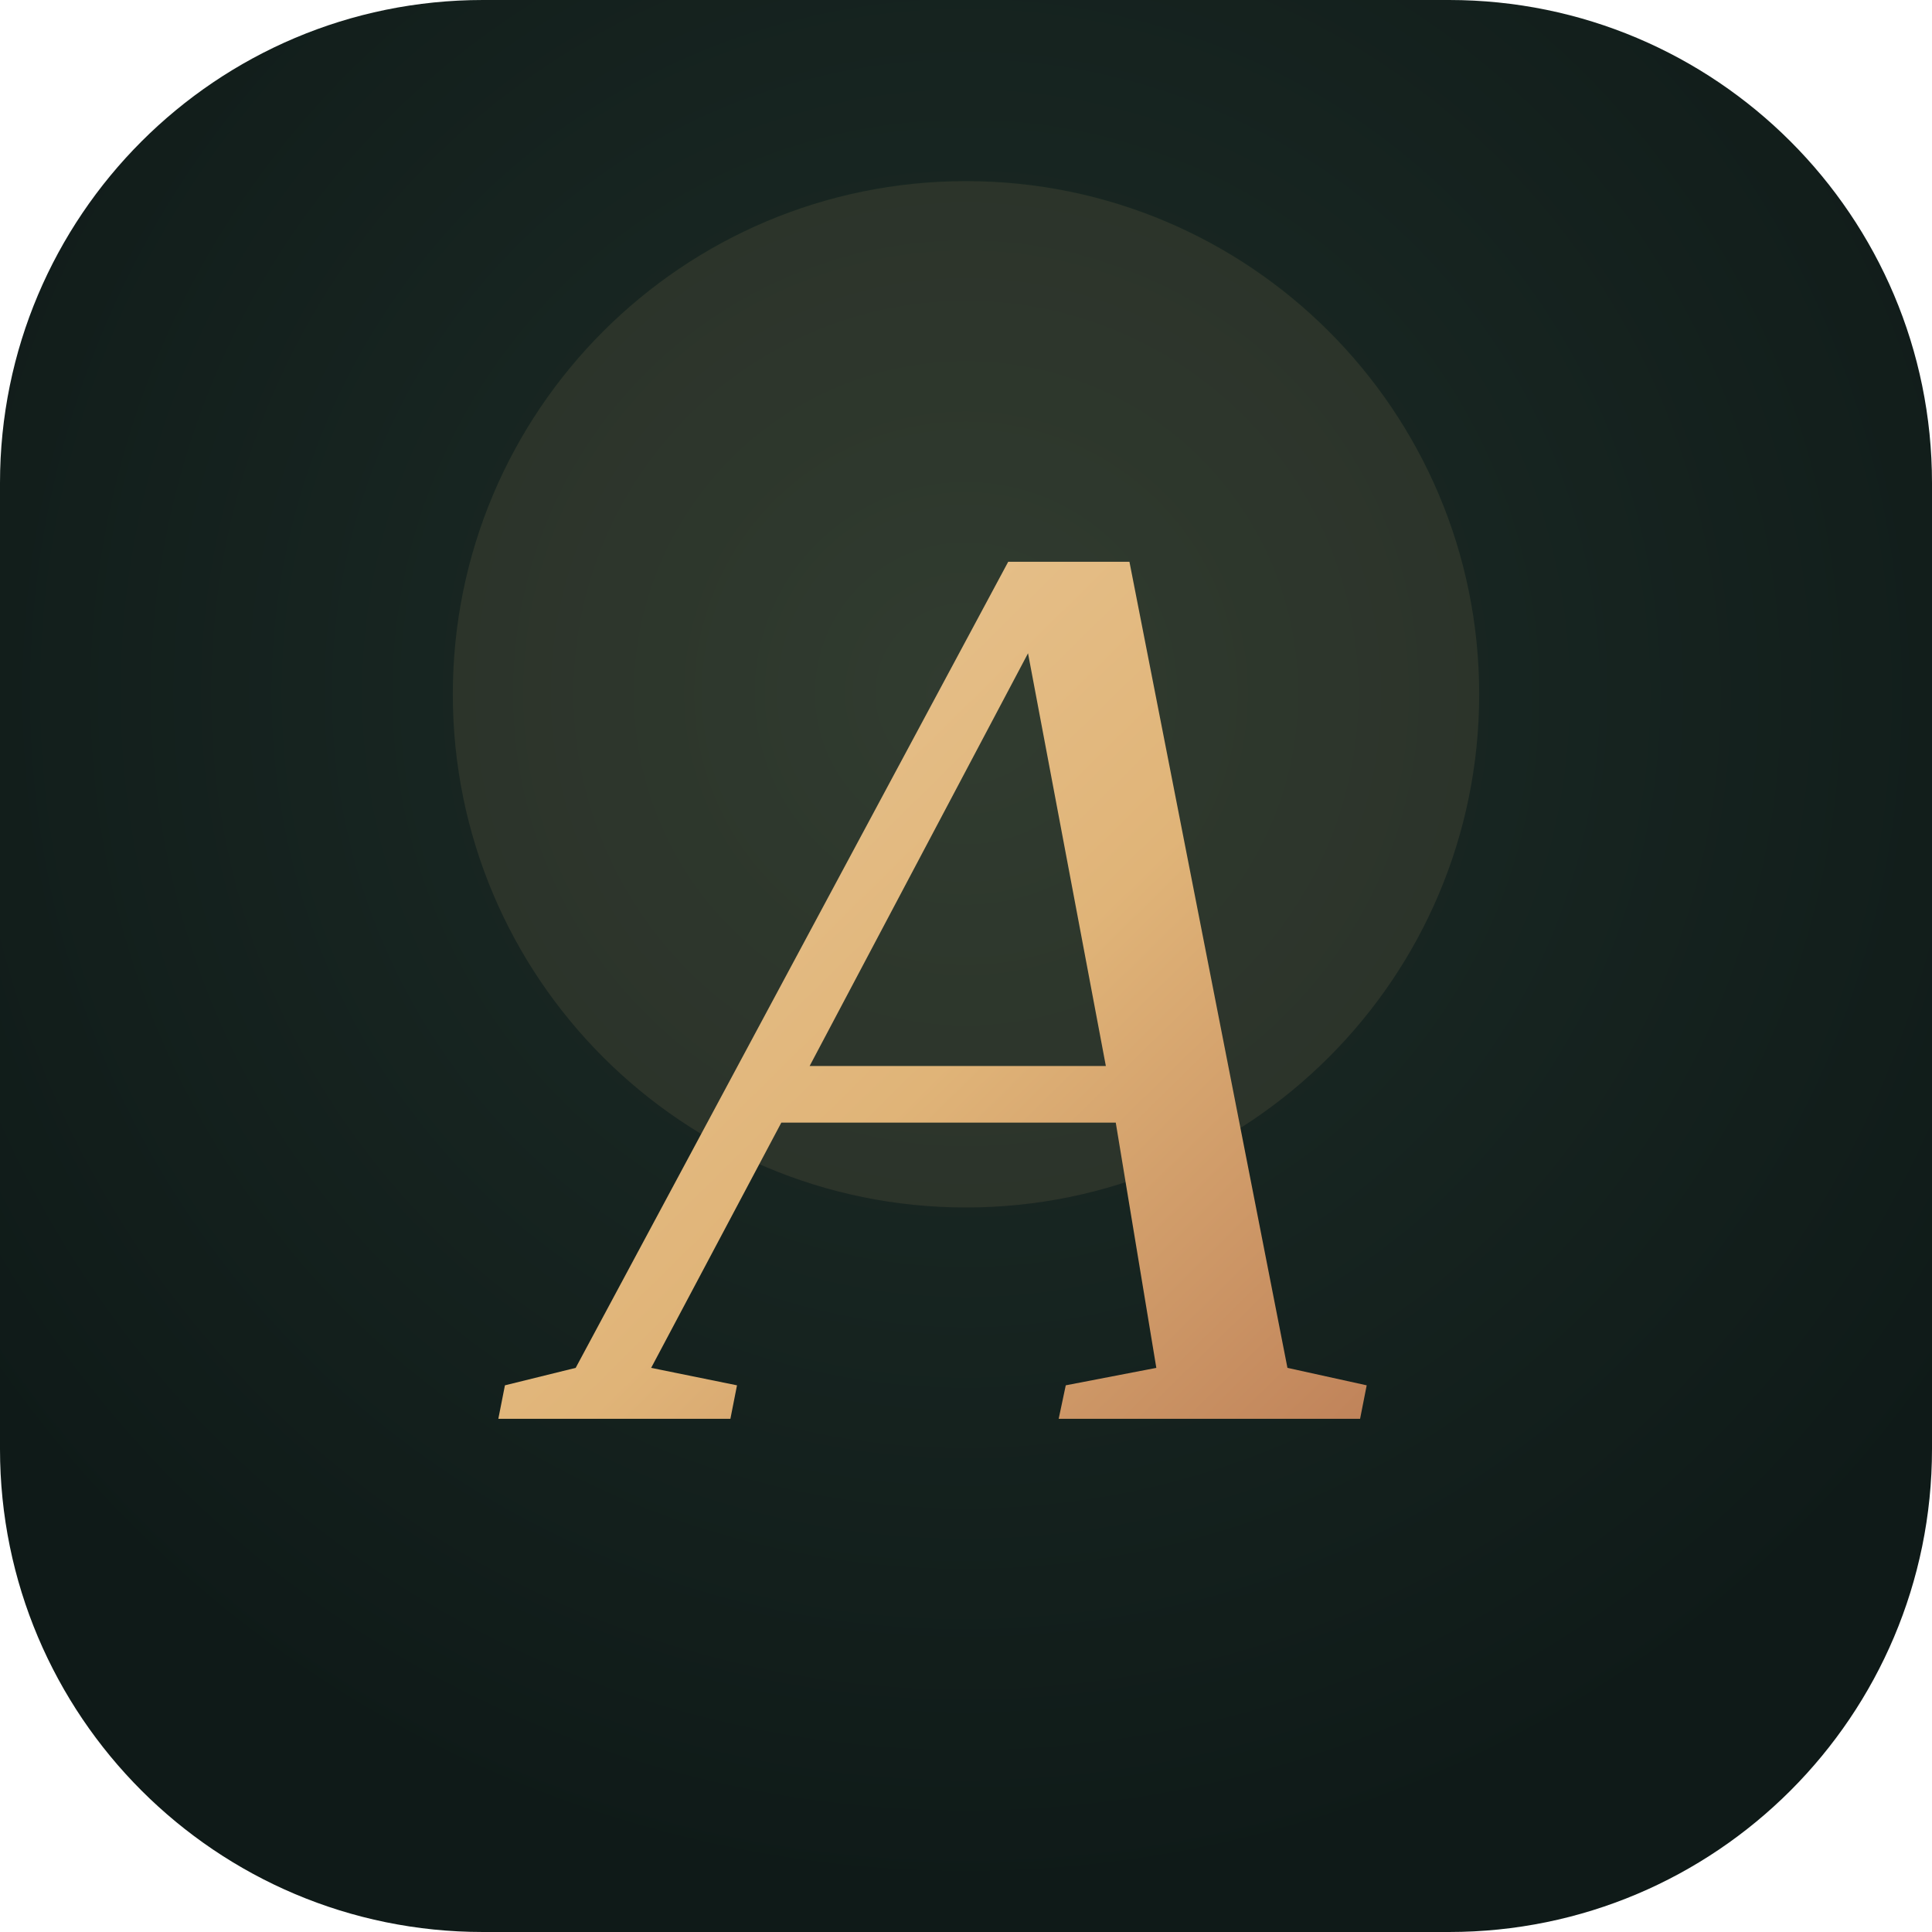
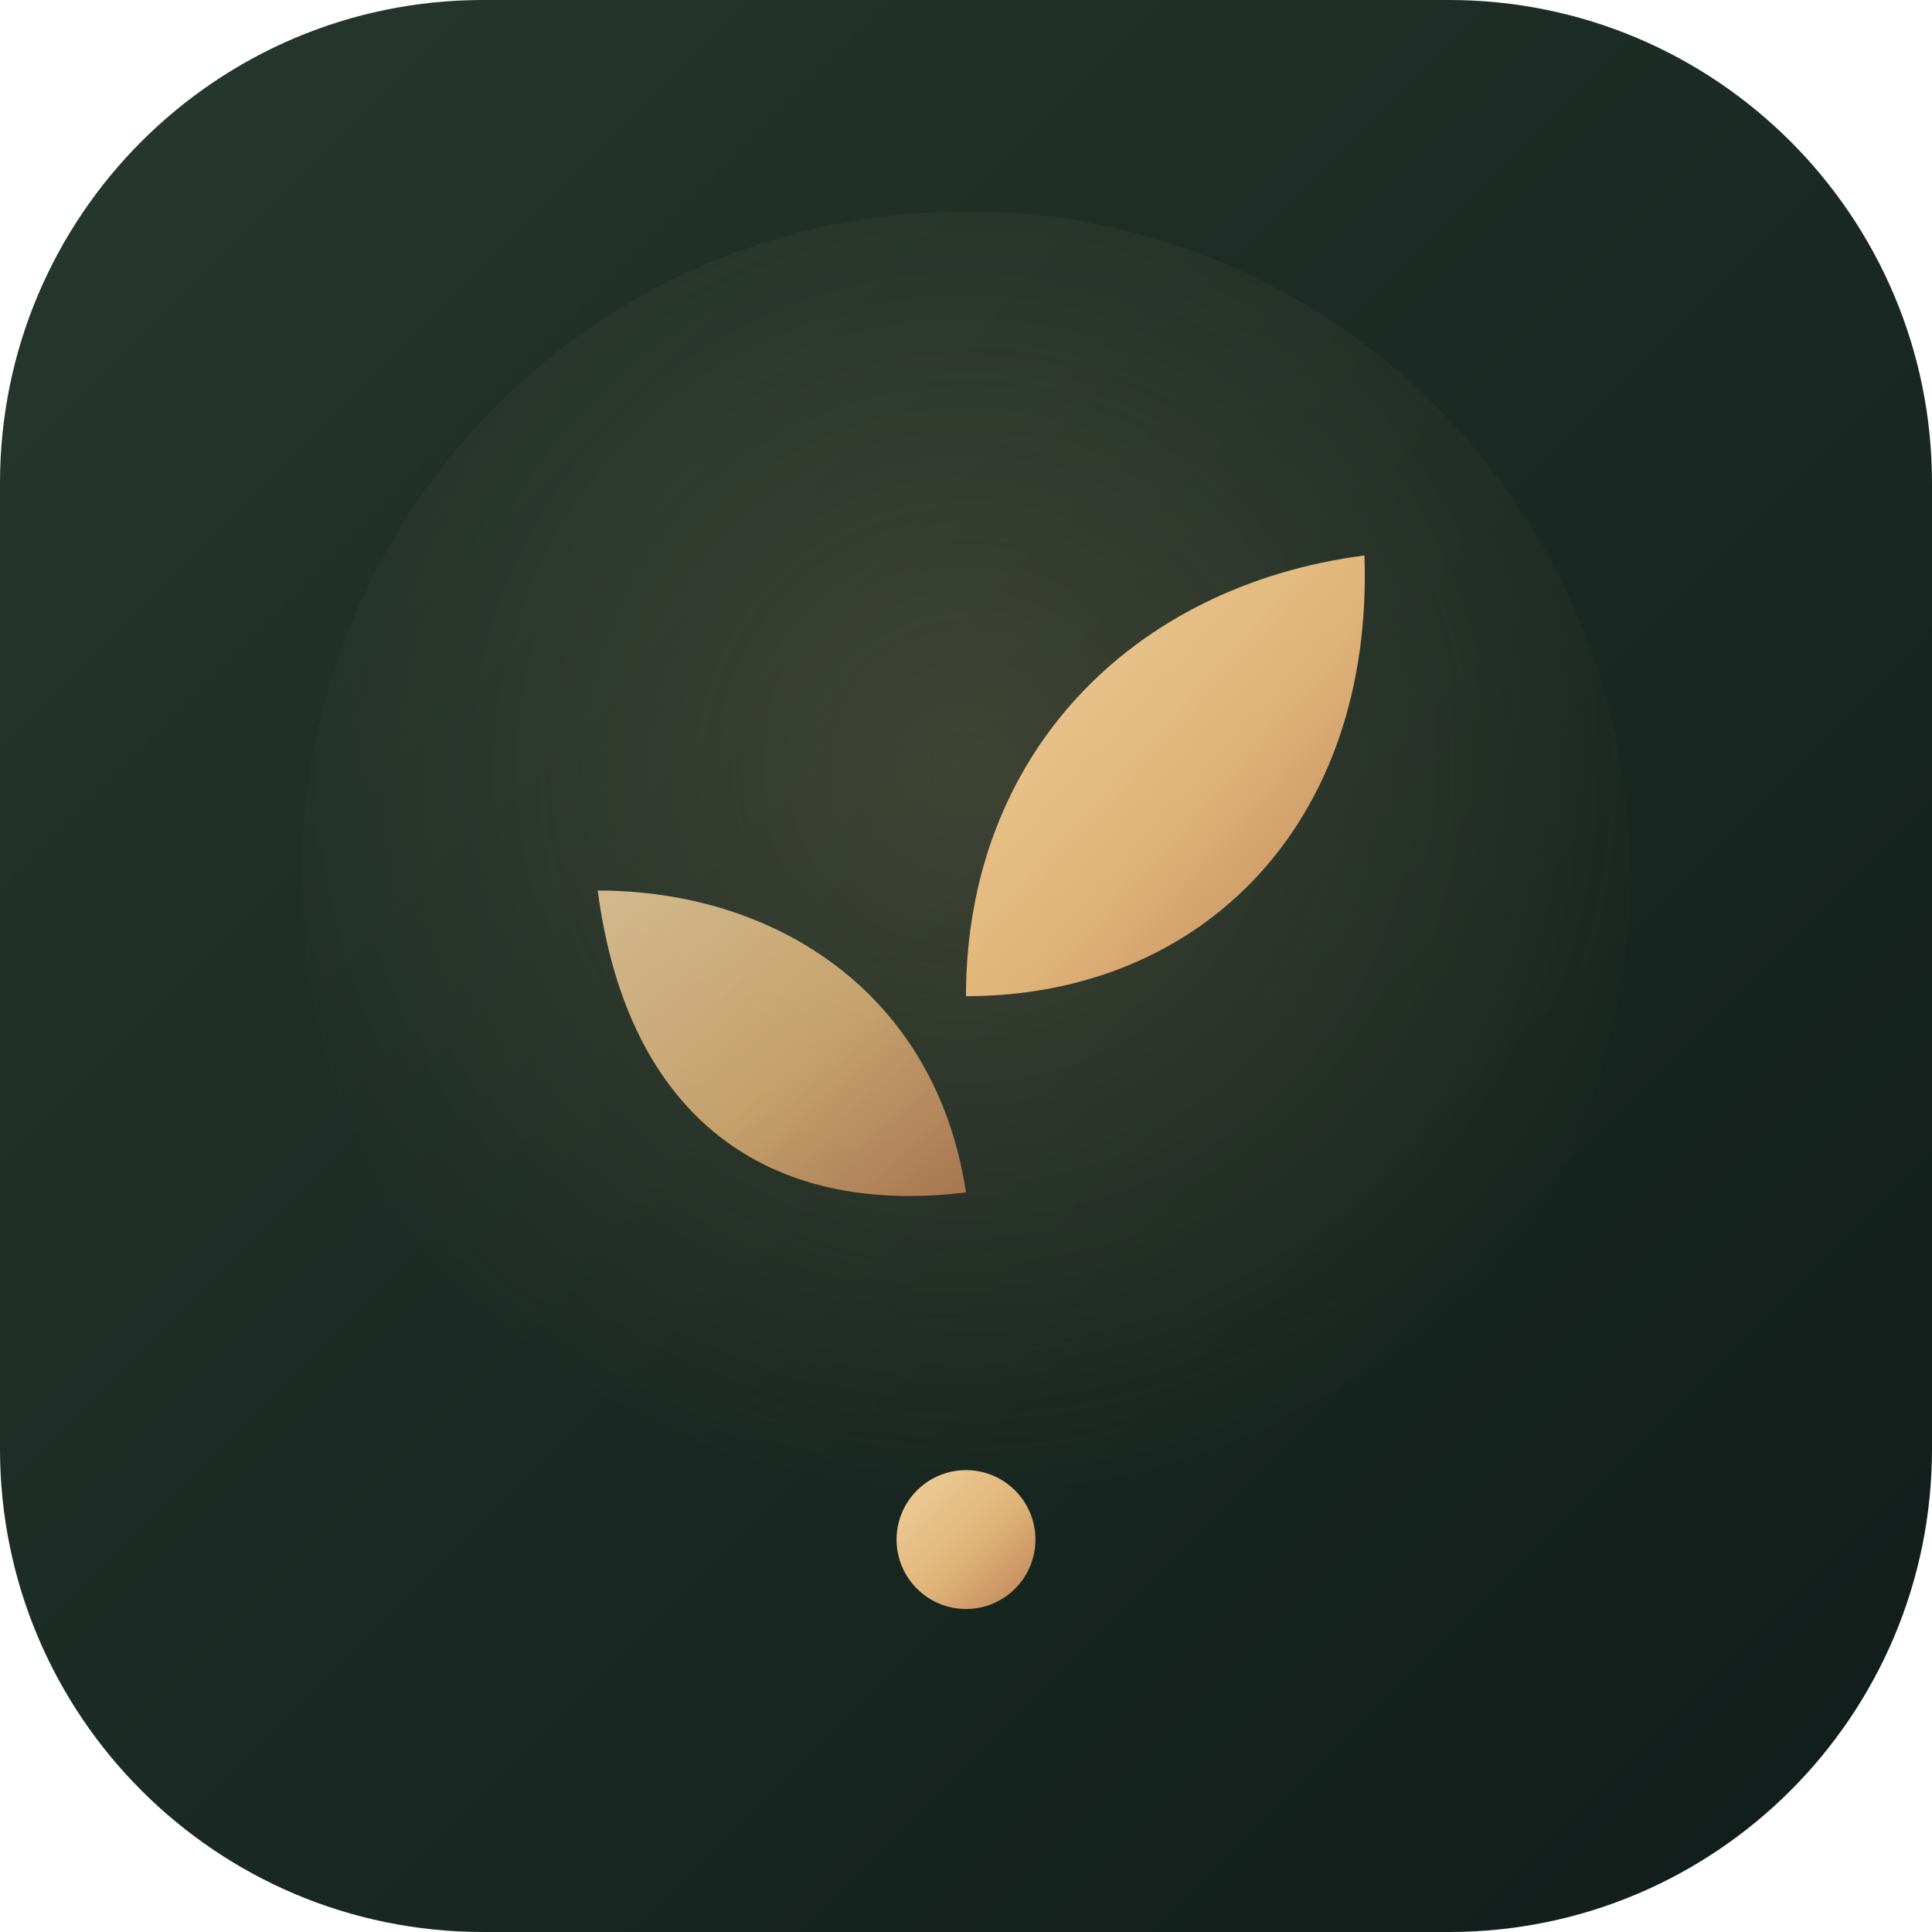
<svg xmlns="http://www.w3.org/2000/svg" viewBox="0 0 64 64" width="64" height="64">
  <defs>
-     <radialGradient id="fg-glow" cx="50%" cy="36%" r="62%">
-       <stop offset="0%" stop-color="#1E2E28" />
-       <stop offset="100%" stop-color="#0F1A18" />
+     <linearGradient id="fg-bg" x1="0" y1="0" x2="1" y2="1">
+       <stop offset="0" stop-color="#26382F" />
+       <stop offset="1" stop-color="#101C19" />
+     </linearGradient>
+     <linearGradient id="fg-gold" x1="0" y1="0" x2="1" y2="1">
+       <stop offset="0" stop-color="#EFD09E" />
+       <stop offset="0.55" stop-color="#E0B478" />
+       <stop offset="1" stop-color="#BE8158" />
+     </linearGradient>
+     <radialGradient id="fg-glow" cx="50%" cy="42%" r="55%">
+       <stop offset="0" stop-color="#E0B478" stop-opacity="0.18" />
+       <stop offset="1" stop-color="#E0B478" stop-opacity="0" />
    </radialGradient>
-     <linearGradient id="fg-gold" x1="0" y1="0" x2="1" y2="1">
-       <stop offset="0%" stop-color="#EAC998" />
-       <stop offset="55%" stop-color="#E0B478" />
-       <stop offset="100%" stop-color="#C0835A" />
-     </linearGradient>
  </defs>
-   <rect width="64" height="64" rx="16" fill="url(#fg-glow)" />
-   <circle cx="32" cy="23" r="17" fill="#E0B478" opacity="0.10" />
-   <text x="32" y="47" text-anchor="middle" font-family="Georgia, 'Times New Roman', serif" font-size="43" font-weight="500" font-style="italic" fill="url(#fg-gold)">A</text>
+   <rect width="64" height="64" rx="16" fill="url(#fg-bg)" />
+   <circle cx="32" cy="29" r="22" fill="url(#fg-glow)" />
+   <path d="M32 50V29" fill="none" stroke="url(#fg-gold)" stroke-width="3.2" stroke-linecap="round" />
+   <path d="M32 33c0-8 5.5-13.6 13.2-14.6 0.3 8.9-5.4 14.6-13.2 14.6z" fill="url(#fg-gold)" />
+   <path d="M32 39.5c-1-6.6-6.3-10-12.2-10 1 7.6 5.7 10.8 12.2 10z" fill="url(#fg-gold)" opacity="0.85" />
+   <circle cx="32" cy="51" r="2.3" fill="url(#fg-gold)" />
</svg>
